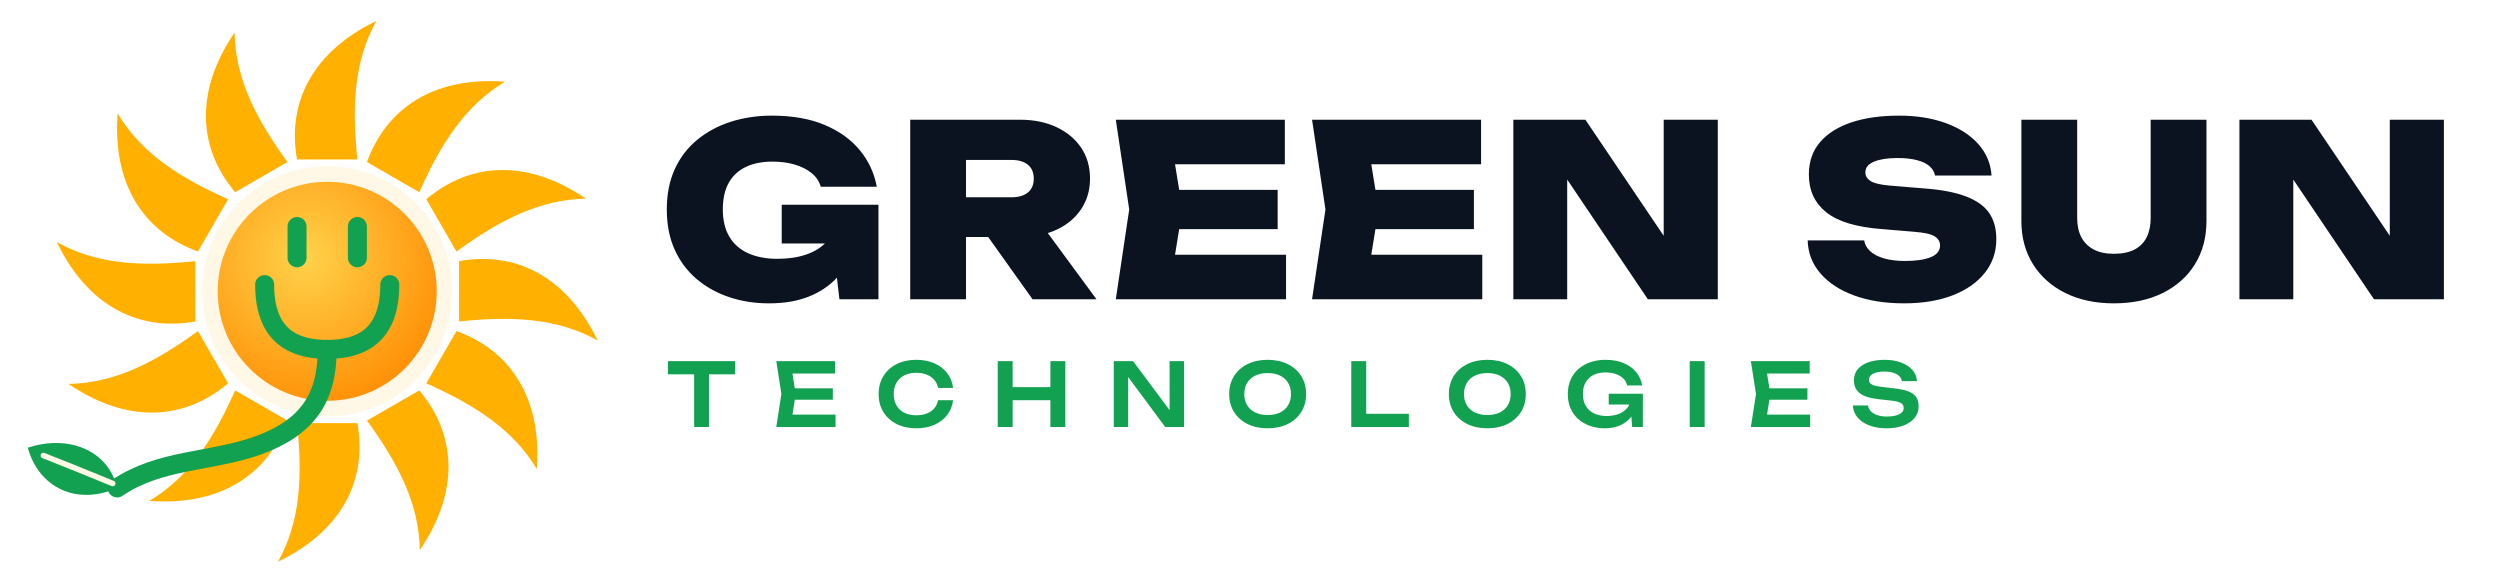
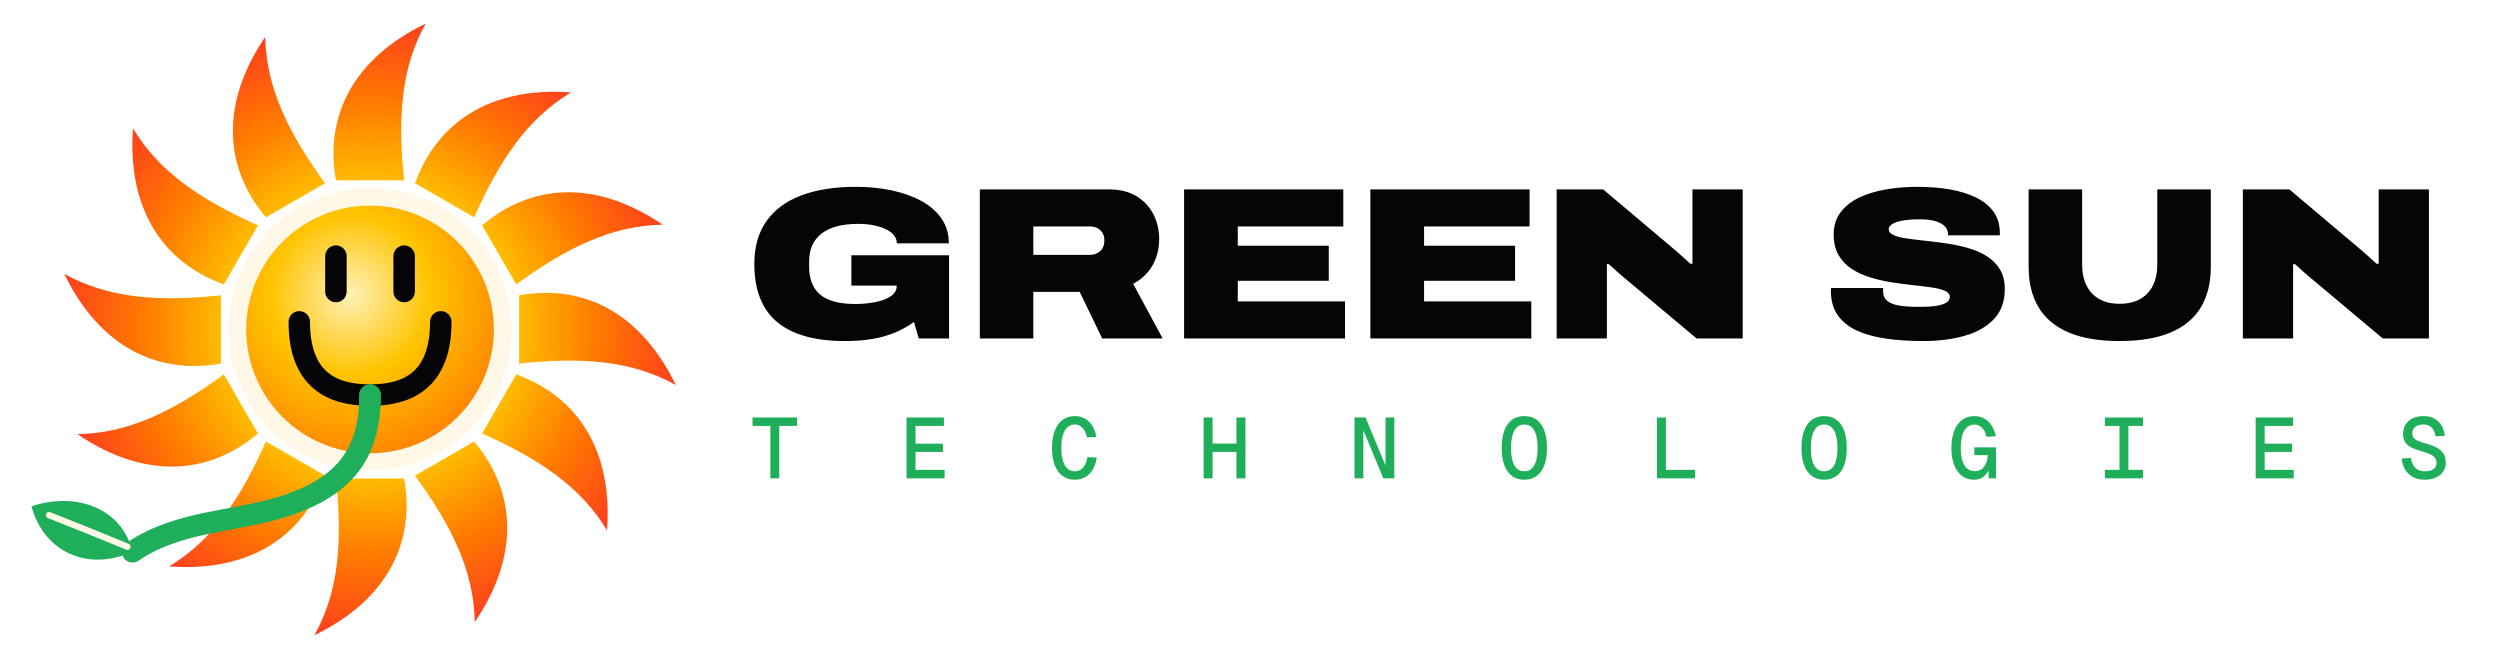
- <svg xmlns="http://www.w3.org/2000/svg" viewBox="0 0 1253 290" width="1253" height="290">
+ <svg xmlns="http://www.w3.org/2000/svg" viewBox="0 0 1108 290" width="1108" height="290">
  <defs>
-     <radialGradient id="gs-light-core" cx="40%" cy="35%" r="75%">
-       <stop offset="0" stop-color="#FFD24A" />
-       <stop offset="1" stop-color="#FF8A00" />
+     <radialGradient id="gs-light-rays" gradientUnits="userSpaceOnUse" cx="0" cy="0" r="250">
+       <stop offset=".44" stop-color="#FFC400" />
+       <stop offset=".72" stop-color="#FF7A00" />
+       <stop offset="1" stop-color="#FF3B1F" />
+     </radialGradient>
+     <radialGradient id="gs-light-core" cx="42%" cy="36%" r="72%">
+       <stop offset="0" stop-color="#FFF1B8" />
+       <stop offset=".45" stop-color="#FFC400" />
+       <stop offset="1" stop-color="#FF7A00" />
    </radialGradient>
  </defs>
  <g transform="translate(164 146) scale(0.56)">
-     <g fill="#FFB000">
+     <g fill="url(#gs-light-rays)">
      <path d="M-27,-118 C-36,-168 -14,-214 44,-242 C24,-206 22,-166 27,-118 Z" transform="rotate(0)" />
      <path d="M-27,-118 C-36,-168 -14,-214 44,-242 C24,-206 22,-166 27,-118 Z" transform="rotate(30)" />
      <path d="M-27,-118 C-36,-168 -14,-214 44,-242 C24,-206 22,-166 27,-118 Z" transform="rotate(60)" />
      <path d="M-27,-118 C-36,-168 -14,-214 44,-242 C24,-206 22,-166 27,-118 Z" transform="rotate(90)" />
      <path d="M-27,-118 C-36,-168 -14,-214 44,-242 C24,-206 22,-166 27,-118 Z" transform="rotate(120)" />
      <path d="M-27,-118 C-36,-168 -14,-214 44,-242 C24,-206 22,-166 27,-118 Z" transform="rotate(150)" />
      <path d="M-27,-118 C-36,-168 -14,-214 44,-242 C24,-206 22,-166 27,-118 Z" transform="rotate(180)" />
      <path d="M-27,-118 C-36,-168 -14,-214 44,-242 C24,-206 22,-166 27,-118 Z" transform="rotate(210)" />
      <path d="M-27,-118 C-36,-168 -14,-214 44,-242 C24,-206 22,-166 27,-118 Z" transform="rotate(240)" />
      <path d="M-27,-118 C-36,-168 -14,-214 44,-242 C24,-206 22,-166 27,-118 Z" transform="rotate(270)" />
      <path d="M-27,-118 C-36,-168 -14,-214 44,-242 C24,-206 22,-166 27,-118 Z" transform="rotate(300)" />
      <path d="M-27,-118 C-36,-168 -14,-214 44,-242 C24,-206 22,-166 27,-118 Z" transform="rotate(330)" />
    </g>
    <circle r="112" fill="#FFF8E6" />
    <circle r="98" fill="url(#gs-light-core)" />
-     <g fill="none" stroke="#12A150" stroke-width="17" stroke-linecap="round" stroke-linejoin="round">
+     <g fill="none" stroke="#050507" stroke-width="17" stroke-linecap="round" stroke-linejoin="round">
      <path d="M-27,-58 V-30 M27,-58 V-30" />
      <path d="M-56,-6 C-56,40 -30,52 0,52 C30,52 56,40 56,-6" />
+     </g>
+     <g fill="none" stroke="#1FAF5A" stroke-width="17" stroke-linecap="round" stroke-linejoin="round">
+       <path d="M0,52 V60" />
      <path d="M0,52 C0,96 -18,122 -62,138 C-104,153 -150,150 -188,176" />
    </g>
-     <path d="M-188,176 C-196,142 -232,128 -268,140 C-258,176 -224,192 -188,176 Z" fill="#12A150" />
+     <path d="M-188,176 C-196,142 -232,128 -268,140 C-258,176 -224,192 -188,176 Z" fill="#1FAF5A" />
    <path d="M-192,172 Q-226,158 -254,147" fill="none" stroke="#FFF8E6" stroke-width="5" stroke-linecap="round" />
  </g>
-   <path d="M100.68 -38.88Q100.32 -30.96 97.44 -23.58Q94.56 -16.2 89.04 -10.38Q83.52 -4.56 75.12 -1.26Q66.72 2.04 55.44 2.04Q44.88 2.04 35.64 -1.02Q26.4 -4.08 19.32 -10.02Q12.24 -15.96 8.22 -24.72Q4.2 -33.48 4.2 -45.0Q4.2 -56.52 8.22 -65.28Q12.24 -74.04 19.5 -79.98Q26.76 -85.92 36.3 -88.98Q45.84 -92.04 56.88 -92.04Q72.12 -92.04 83.1 -87.48Q94.08 -82.92 100.8 -74.88Q107.52 -66.84 109.44 -56.4H81.36Q80.28 -60.36 76.86 -63.18Q73.44 -66.0 68.4 -67.5Q63.36 -69.0 57.12 -69.0Q49.44 -69.0 43.86 -66.36Q38.28 -63.72 35.28 -58.44Q32.28 -53.16 32.28 -45.0Q32.28 -36.84 35.58 -31.32Q38.88 -25.8 45.06 -23.04Q51.24 -20.28 59.64 -20.28Q67.8 -20.28 74.1 -22.44Q80.4 -24.6 84.24 -28.8Q88.08 -33.0 88.8 -39.24ZM61.8 -27.96V-47.4H110.28V0.0H90.72L86.64 -35.04L91.8 -27.96ZM145.52 -51.12H176.96Q182.24 -51.12 185.18 -53.52Q188.12 -55.92 188.12 -60.48Q188.12 -65.04 185.18 -67.44Q182.24 -69.84 176.96 -69.84H141.56L154.16 -82.8V0.0H126.2V-90.0H181.16Q191.6 -90.0 199.52 -86.28Q207.44 -82.56 211.88 -75.96Q216.32 -69.36 216.32 -60.48Q216.32 -51.84 211.88 -45.18Q207.44 -38.52 199.52 -34.86Q191.6 -31.2 181.16 -31.2H145.52ZM157.52 -42.12H188.6L219.56 0.0H187.52ZM310.36 -54.84V-35.16H243.52V-54.84ZM262.6 -45.0 256.96 -10.2 246.04 -22.32H314.56V0.0H229.24L235.96 -45.0L229.24 -90.0H313.96V-67.68H246.04L256.96 -79.8ZM408.72 -54.84V-35.16H341.88V-54.84ZM360.96 -45.0 355.32 -10.2 344.4 -22.32H412.92V0.0H327.6L334.32 -45.0L327.6 -90.0H412.32V-67.68H344.4L355.32 -79.8ZM511.88 -19.92 503.84 -18.24V-90.0H530.96V0.0H495.92L447.56 -71.76L455.48 -73.44V0.0H428.48V-90.0H464.6ZM576.0 -29.52H604.32Q604.8 -26.4 607.38 -24.06Q609.96 -21.72 614.4 -20.46Q618.84 -19.2 624.84 -19.2Q633.12 -19.2 637.74 -21.12Q642.36 -23.04 642.36 -27.0Q642.36 -29.76 639.72 -31.5Q637.08 -33.24 629.28 -33.84L613.44 -35.16Q594.0 -36.6 585.3 -43.62Q576.6 -50.64 576.6 -62.52Q576.6 -72.24 582.24 -78.78Q587.88 -85.32 597.96 -88.68Q608.04 -92.04 621.72 -92.04Q634.92 -92.04 645.18 -88.32Q655.44 -84.6 661.5 -77.82Q667.56 -71.04 668.16 -62.04H639.84Q639.36 -64.68 637.14 -66.66Q634.92 -68.64 630.84 -69.72Q626.76 -70.8 621.12 -70.8Q613.68 -70.8 609.3 -69.0Q604.92 -67.2 604.92 -63.6Q604.92 -60.96 607.5 -59.28Q610.08 -57.6 617.04 -57.0L634.44 -55.56Q647.4 -54.6 655.38 -51.54Q663.36 -48.48 666.96 -43.26Q670.56 -38.04 670.56 -30.12Q670.56 -20.52 664.8 -13.26Q659.04 -6.0 648.66 -1.98Q638.28 2.04 624.36 2.04Q610.08 2.04 599.28 -1.92Q588.48 -5.88 582.36 -13.02Q576.24 -20.16 576.0 -29.52ZM711.08 -40.8Q711.08 -35.16 713.12 -31.2Q715.16 -27.24 719.24 -25.02Q723.32 -22.8 729.44 -22.8Q735.8 -22.8 739.88 -24.96Q743.96 -27.12 745.94 -31.14Q747.92 -35.16 747.92 -40.8V-90.0H775.88V-39.24Q775.88 -26.88 770.12 -17.58Q764.36 -8.28 753.92 -3.12Q743.48 2.04 729.44 2.04Q715.64 2.04 705.2 -3.12Q694.76 -8.28 688.94 -17.58Q683.12 -26.88 683.12 -39.24V-90.0H711.08ZM875.8 -19.92 867.76 -18.24V-90.0H894.88V0.0H859.84L811.48 -71.76L819.4 -73.44V0.0H792.4V-90.0H828.52Z" fill="#0B1220" transform="translate(330 150)" />
-   <path d="M13.904 -29.656H21.34V0.0H13.904ZM0.748 -33.0H34.452V-26.4H0.748ZM83.412 -19.36V-13.64H59.784V-19.36ZM64.8 -16.5 62.6 -2.508 59.344 -6.204H84.776V0.0H55.076L57.628 -16.5L55.076 -33.0H84.556V-26.796H59.344L62.6 -30.492ZM143.68 -13.42Q143.196 -9.24 140.754 -6.05Q138.312 -2.86 134.33 -1.1Q130.348 0.66 125.244 0.66Q119.612 0.66 115.366 -1.496Q111.12 -3.652 108.744 -7.502Q106.368 -11.352 106.368 -16.5Q106.368 -21.648 108.744 -25.498Q111.12 -29.348 115.366 -31.504Q119.612 -33.66 125.244 -33.66Q130.348 -33.66 134.33 -31.9Q138.312 -30.14 140.754 -26.972Q143.196 -23.804 143.68 -19.58H136.156Q135.716 -21.912 134.264 -23.606Q132.812 -25.3 130.524 -26.224Q128.236 -27.148 125.2 -27.148Q121.724 -27.148 119.194 -25.85Q116.664 -24.552 115.3 -22.154Q113.936 -19.756 113.936 -16.5Q113.936 -13.244 115.3 -10.846Q116.664 -8.448 119.194 -7.15Q121.724 -5.852 125.2 -5.852Q128.236 -5.852 130.524 -6.754Q132.812 -7.656 134.264 -9.35Q135.716 -11.044 136.156 -13.42ZM166.064 -33.0H173.544V0.0H166.064ZM192.464 -33.0H199.944V0.0H192.464ZM170.156 -19.976H195.764V-13.42H170.156ZM254.8 -4.928 252.204 -4.532V-33.0H259.464V0.0H250.004L228.884 -28.468L231.436 -28.864V0.0H224.22V-33.0H233.9ZM301.34 0.66Q295.576 0.66 291.242 -1.496Q286.908 -3.652 284.488 -7.502Q282.068 -11.352 282.068 -16.5Q282.068 -21.648 284.488 -25.498Q286.908 -29.348 291.242 -31.504Q295.576 -33.66 301.34 -33.66Q307.104 -33.66 311.438 -31.504Q315.772 -29.348 318.192 -25.498Q320.612 -21.648 320.612 -16.5Q320.612 -11.352 318.192 -7.502Q315.772 -3.652 311.438 -1.496Q307.104 0.66 301.34 0.66ZM301.34 -5.984Q304.948 -5.984 307.566 -7.26Q310.184 -8.536 311.614 -10.912Q313.044 -13.288 313.044 -16.5Q313.044 -19.712 311.614 -22.088Q310.184 -24.464 307.566 -25.74Q304.948 -27.016 301.34 -27.016Q297.776 -27.016 295.136 -25.74Q292.496 -24.464 291.066 -22.088Q289.636 -19.712 289.636 -16.5Q289.636 -13.288 291.066 -10.912Q292.496 -8.536 295.136 -7.26Q297.776 -5.984 301.34 -5.984ZM350.74 -33.0V-3.3L347.352 -6.6H372.124V0.0H343.26V-33.0ZM411.448 0.66Q405.684 0.66 401.35 -1.496Q397.016 -3.652 394.596 -7.502Q392.176 -11.352 392.176 -16.5Q392.176 -21.648 394.596 -25.498Q397.016 -29.348 401.35 -31.504Q405.684 -33.66 411.448 -33.66Q417.212 -33.66 421.546 -31.504Q425.88 -29.348 428.3 -25.498Q430.72 -21.648 430.72 -16.5Q430.72 -11.352 428.3 -7.502Q425.88 -3.652 421.546 -1.496Q417.212 0.66 411.448 0.66ZM411.448 -5.984Q415.056 -5.984 417.674 -7.26Q420.292 -8.536 421.722 -10.912Q423.152 -13.288 423.152 -16.5Q423.152 -19.712 421.722 -22.088Q420.292 -24.464 417.674 -25.74Q415.056 -27.016 411.448 -27.016Q407.884 -27.016 405.244 -25.74Q402.604 -24.464 401.174 -22.088Q399.744 -19.712 399.744 -16.5Q399.744 -13.288 401.174 -10.912Q402.604 -8.536 405.244 -7.26Q407.884 -5.984 411.448 -5.984ZM486.764 -14.3Q486.72 -11.308 485.598 -8.602Q484.476 -5.896 482.408 -3.806Q480.34 -1.716 477.304 -0.528Q474.268 0.66 470.264 0.66Q466.392 0.66 463.026 -0.506Q459.66 -1.672 457.13 -3.872Q454.6 -6.072 453.192 -9.262Q451.784 -12.452 451.784 -16.5Q451.784 -20.548 453.214 -23.738Q454.644 -26.928 457.196 -29.128Q459.748 -31.328 463.18 -32.494Q466.612 -33.66 470.66 -33.66Q475.94 -33.66 479.812 -32.01Q483.684 -30.36 486.082 -27.456Q488.48 -24.552 489.052 -20.812H481.528Q481.088 -22.836 479.614 -24.288Q478.14 -25.74 475.874 -26.532Q473.608 -27.324 470.66 -27.324Q467.184 -27.324 464.654 -26.07Q462.124 -24.816 460.738 -22.396Q459.352 -19.976 459.352 -16.5Q459.352 -13.024 460.804 -10.56Q462.256 -8.096 464.94 -6.798Q467.624 -5.5 471.276 -5.5Q474.84 -5.5 477.524 -6.622Q480.208 -7.744 481.77 -9.79Q483.332 -11.836 483.552 -14.652ZM472.288 -11.264V-16.676H489.404V0.0H484.036L483.024 -13.376L484.564 -11.264ZM512.888 -33.0H520.368V0.0H512.888ZM571.88 -19.36V-13.64H548.252V-19.36ZM553.268 -16.5 551.068 -2.508 547.812 -6.204H573.244V0.0H543.544L546.096 -16.5L543.544 -33.0H573.024V-26.796H547.812L551.068 -30.492ZM594.66 -10.78H602.228Q602.492 -9.108 603.702 -7.854Q604.912 -6.6 606.958 -5.918Q609.004 -5.236 611.688 -5.236Q615.604 -5.236 617.87 -6.358Q620.136 -7.48 620.136 -9.504Q620.136 -11.088 618.838 -11.946Q617.54 -12.804 614.02 -13.2L607.376 -13.948Q600.952 -14.652 598.07 -16.962Q595.188 -19.272 595.188 -23.408Q595.188 -26.664 597.102 -28.952Q599.016 -31.24 602.492 -32.45Q605.968 -33.66 610.676 -33.66Q615.252 -33.66 618.816 -32.318Q622.38 -30.976 624.492 -28.578Q626.604 -26.18 626.78 -22.968H619.212Q618.992 -24.42 617.914 -25.498Q616.836 -26.576 614.944 -27.17Q613.052 -27.764 610.5 -27.764Q606.936 -27.764 604.824 -26.708Q602.712 -25.652 602.712 -23.716Q602.712 -22.22 603.966 -21.406Q605.22 -20.592 608.388 -20.196L615.296 -19.36Q619.872 -18.876 622.578 -17.798Q625.284 -16.72 626.45 -14.916Q627.616 -13.112 627.616 -10.34Q627.616 -7.04 625.614 -4.554Q623.612 -2.068 620.004 -0.704Q616.396 0.66 611.556 0.66Q606.628 0.66 602.888 -0.77Q599.148 -2.2 596.992 -4.774Q594.836 -7.348 594.66 -10.78Z" fill="#12A150" transform="translate(334 214)" />
+   <path d="M44.544 1.152Q24.48 1.152 14.4 -7.296Q4.32 -15.744 4.32 -33.024Q4.32 -44.352 9.648 -51.936Q14.976 -59.52 25.056 -63.36Q35.136 -67.2 49.344 -67.2Q57.792 -67.2 65.232 -65.616Q72.672 -64.032 78.384 -60.912Q84.096 -57.792 87.312 -53.088Q90.528 -48.384 90.528 -42.144H67.488Q67.488 -44.16 66.144 -45.792Q64.8 -47.424 62.4 -48.528Q60.0 -49.632 56.928 -50.208Q53.856 -50.784 50.4 -50.784Q44.928 -50.784 40.848 -49.68Q36.768 -48.576 34.032 -46.416Q31.296 -44.256 29.952 -41.184Q28.608 -38.112 28.608 -34.176V-31.872Q28.608 -26.208 30.864 -22.512Q33.12 -18.816 37.632 -17.04Q42.144 -15.264 48.96 -15.264Q53.856 -15.264 58.08 -16.128Q62.304 -16.992 64.848 -18.768Q67.392 -20.544 67.392 -23.04V-23.424H47.328V-36.864H90.624V0.0H77.184L75.072 -7.296Q71.232 -4.512 66.624 -2.592Q62.016 -0.672 56.544 0.24Q51.072 1.152 44.544 1.152ZM104.256 0.0V-66.048H161.472Q168.864 -66.048 173.808 -62.976Q178.752 -59.904 181.248 -54.912Q183.744 -49.92 183.744 -44.16Q183.744 -37.536 180.816 -32.4Q177.888 -27.264 172.224 -24.192L185.28 0.0H158.496L148.512 -20.64H127.968V0.0ZM127.968 -37.056H153.12Q155.808 -37.056 157.632 -38.736Q159.456 -40.416 159.456 -43.392Q159.456 -45.408 158.592 -46.8Q157.728 -48.192 156.336 -48.912Q154.944 -49.632 153.12 -49.632H127.968ZM194.784 0.0V-66.048H265.344V-49.632H218.592V-41.088H258.912V-25.536H218.592V-16.416H266.112V0.0ZM277.344 0.0V-66.048H347.904V-49.632H301.152V-41.088H341.472V-25.536H301.152V-16.416H348.672V0.0ZM359.904 0.0V-66.048H380.544L413.184 -38.496Q413.76 -38.016 414.816 -37.056Q415.872 -36.096 417.024 -35.04Q418.176 -33.984 419.136 -33.12H420.096Q420.096 -34.464 420.096 -36.72Q420.096 -38.976 420.096 -41.088V-66.048H442.368V0.0H421.92L390.912 -26.016Q388.896 -27.648 386.64 -29.664Q384.384 -31.68 383.04 -32.928H382.176Q382.176 -31.584 382.176 -29.136Q382.176 -26.688 382.176 -24.192V0.0ZM522.24 1.152Q513.696 1.152 506.304 0.144Q498.912 -0.864 493.344 -3.312Q487.776 -5.76 484.608 -10.128Q481.44 -14.496 481.44 -21.12Q481.44 -21.312 481.44 -21.648Q481.44 -21.984 481.536 -22.368H504.672Q504.576 -21.984 504.576 -21.648Q504.576 -21.312 504.576 -21.024Q504.576 -18.144 506.496 -16.608Q508.416 -15.072 511.872 -14.544Q515.328 -14.016 519.84 -14.016Q521.664 -14.016 523.632 -14.064Q525.6 -14.112 527.472 -14.352Q529.344 -14.592 530.832 -15.072Q532.32 -15.552 533.232 -16.368Q534.144 -17.184 534.144 -18.432Q534.144 -20.16 531.984 -21.12Q529.824 -22.08 526.128 -22.608Q522.432 -23.136 517.872 -23.616Q513.312 -24.096 508.416 -24.864Q503.52 -25.632 498.96 -27.024Q494.4 -28.416 490.704 -30.816Q487.008 -33.216 484.848 -36.96Q482.688 -40.704 482.688 -46.08Q482.688 -51.84 485.712 -55.872Q488.736 -59.904 493.92 -62.4Q499.104 -64.896 505.824 -66.048Q512.544 -67.2 519.84 -67.2Q527.328 -67.2 533.904 -66.096Q540.48 -64.992 545.52 -62.592Q550.56 -60.192 553.44 -56.304Q556.32 -52.416 556.32 -46.848V-45.696H533.376V-46.08Q533.376 -48.0 532.128 -49.488Q530.88 -50.976 528.096 -51.888Q525.312 -52.8 520.8 -52.8Q516.192 -52.8 513.12 -52.224Q510.048 -51.648 508.56 -50.64Q507.072 -49.632 507.072 -48.48Q507.072 -46.752 509.232 -45.792Q511.392 -44.832 515.088 -44.304Q518.784 -43.776 523.344 -43.296Q527.904 -42.816 532.8 -42.096Q537.696 -41.376 542.256 -40.08Q546.816 -38.784 550.512 -36.48Q554.208 -34.176 556.368 -30.624Q558.528 -27.072 558.528 -21.888Q558.528 -13.728 553.776 -8.64Q549.024 -3.552 540.816 -1.2Q532.608 1.152 522.24 1.152ZM609.408 1.152Q595.776 1.152 586.848 -2.64Q577.92 -6.432 573.504 -13.776Q569.088 -21.12 569.088 -31.776V-66.048H592.8V-32.832Q592.8 -24.576 597.168 -19.968Q601.536 -15.36 609.408 -15.36Q617.376 -15.36 621.744 -19.968Q626.112 -24.576 626.112 -32.832V-66.048H649.824V-31.776Q649.824 -21.12 645.408 -13.776Q640.992 -6.432 632.016 -2.64Q623.04 1.152 609.408 1.152ZM664.032 0.0V-66.048H684.672L717.312 -38.496Q717.888 -38.016 718.944 -37.056Q720 -36.096 721.152 -35.04Q722.304 -33.984 723.264 -33.12H724.224Q724.224 -34.464 724.224 -36.72Q724.224 -38.976 724.224 -41.088V-66.048H746.496V0.0H726.048L695.04 -26.016Q693.024 -27.648 690.768 -29.664Q688.512 -31.68 687.168 -32.928H686.304Q686.304 -31.584 686.304 -29.136Q686.304 -26.688 686.304 -24.192V0.0Z" fill="#050507" transform="translate(330 150)" />
+   <path d="M9.424 0.0V-23.218H1.52V-26.98H21.28V-23.218H13.376V0.0ZM69.78 0.0V-26.98H86.348V-23.218H73.77V-15.352H85.892V-11.704H73.77V-3.762H86.652V0.0ZM144.387 0.608Q141.119 0.608 138.858 -1.102Q136.597 -2.812 135.419 -5.966Q134.241 -9.12 134.241 -13.452Q134.241 -17.822 135.419 -20.976Q136.597 -24.13 138.858 -25.859Q141.119 -27.588 144.387 -27.588Q148.073 -27.588 150.6 -25.156Q153.127 -22.724 153.925 -18.354L149.745 -18.126Q149.175 -20.938 147.75 -22.401Q146.325 -23.864 144.387 -23.864Q142.411 -23.864 141.081 -22.648Q139.751 -21.432 139.067 -19.114Q138.383 -16.796 138.383 -13.452Q138.383 -10.146 139.067 -7.847Q139.751 -5.548 141.081 -4.332Q142.411 -3.116 144.387 -3.116Q146.477 -3.116 147.959 -4.712Q149.441 -6.308 149.935 -9.386L154.077 -9.196Q153.393 -4.56 150.847 -1.976Q148.301 0.608 144.387 0.608ZM201.437 0.0V-26.98H205.427V-13.984L203.641 -15.428H217.777L215.991 -13.984V-26.98H219.981V0.0H215.991V-13.148L217.777 -11.704H203.641L205.427 -13.148V0.0ZM268.329 0.0V-26.98H273.193L282.731 -4.066L282.047 -3.914V-26.98H285.961V0.0H281.097L271.559 -22.914L272.243 -23.104V0.0ZM343.582 0.608Q340.352 0.608 338.129 -1.026Q335.906 -2.66 334.728 -5.814Q333.55 -8.968 333.55 -13.452Q333.55 -18.012 334.728 -21.166Q335.906 -24.32 338.129 -25.954Q340.352 -27.588 343.582 -27.588Q346.812 -27.588 349.054 -25.954Q351.296 -24.32 352.455 -21.166Q353.614 -18.012 353.614 -13.452Q353.614 -8.968 352.455 -5.814Q351.296 -2.66 349.054 -1.026Q346.812 0.608 343.582 0.608ZM343.582 -3.116Q345.482 -3.116 346.793 -4.256Q348.104 -5.396 348.788 -7.714Q349.472 -10.032 349.472 -13.452Q349.472 -16.872 348.788 -19.209Q348.104 -21.546 346.793 -22.705Q345.482 -23.864 343.582 -23.864Q341.682 -23.864 340.371 -22.705Q339.06 -21.546 338.376 -19.209Q337.692 -16.872 337.692 -13.452Q337.692 -10.032 338.376 -7.714Q339.06 -5.396 340.371 -4.256Q341.682 -3.116 343.582 -3.116ZM402.342 0.0V-26.98H406.332V-1.52L403.9 -3.762H419.214V0.0ZM476.455 0.608Q473.225 0.608 471.002 -1.026Q468.779 -2.66 467.601 -5.814Q466.423 -8.968 466.423 -13.452Q466.423 -18.012 467.601 -21.166Q468.779 -24.32 471.002 -25.954Q473.225 -27.588 476.455 -27.588Q479.685 -27.588 481.927 -25.954Q484.169 -24.32 485.328 -21.166Q486.487 -18.012 486.487 -13.452Q486.487 -8.968 485.328 -5.814Q484.169 -2.66 481.927 -1.026Q479.685 0.608 476.455 0.608ZM476.455 -3.116Q478.355 -3.116 479.666 -4.256Q480.977 -5.396 481.661 -7.714Q482.345 -10.032 482.345 -13.452Q482.345 -16.872 481.661 -19.209Q480.977 -21.546 479.666 -22.705Q478.355 -23.864 476.455 -23.864Q474.555 -23.864 473.244 -22.705Q471.933 -21.546 471.249 -19.209Q470.565 -16.872 470.565 -13.452Q470.565 -10.032 471.249 -7.714Q471.933 -5.396 473.244 -4.256Q474.555 -3.116 476.455 -3.116ZM542.853 0.608Q539.927 0.608 537.685 -0.988Q535.443 -2.584 534.151 -5.719Q532.859 -8.854 532.859 -13.452Q532.859 -17.822 534.075 -20.976Q535.291 -24.13 537.552 -25.859Q539.813 -27.588 542.967 -27.588Q545.513 -27.588 547.451 -26.486Q549.389 -25.384 550.7 -23.37Q552.011 -21.356 552.581 -18.658L548.439 -18.392Q547.869 -20.862 546.52 -22.344Q545.171 -23.826 543.005 -23.826Q541.105 -23.826 539.756 -22.629Q538.407 -21.432 537.704 -19.114Q537.001 -16.796 537.001 -13.452Q537.001 -10.146 537.723 -7.847Q538.445 -5.548 539.832 -4.351Q541.219 -3.154 543.195 -3.154Q544.943 -3.154 546.197 -4.047Q547.451 -4.94 548.154 -6.555Q548.857 -8.17 548.933 -10.298H543.005V-13.756H552.619V0.0H549.389L549.199 -6.194L550.225 -6.232Q549.807 -4.294 548.876 -2.736Q547.945 -1.178 546.463 -0.285Q544.981 0.608 542.853 0.608ZM600.891 0.0V-3.762H607.351V-23.218H600.891V-26.98H617.763V-23.218H611.303V-3.762H617.763V0.0ZM667.708 0.0V-26.98H684.276V-23.218H671.698V-15.352H683.82V-11.704H671.698V-3.762H684.58V0.0ZM742.542 0.608Q739.616 0.608 737.431 -0.57Q735.246 -1.748 733.954 -3.857Q732.662 -5.966 732.434 -8.778L736.538 -9.044Q736.804 -7.106 737.602 -5.776Q738.4 -4.446 739.692 -3.781Q740.984 -3.116 742.694 -3.116Q744.366 -3.116 745.506 -3.553Q746.646 -3.99 747.254 -4.826Q747.862 -5.662 747.862 -6.878Q747.862 -8.094 747.292 -8.968Q746.722 -9.842 745.24 -10.583Q743.758 -11.324 740.908 -12.122Q738.134 -12.882 736.386 -13.851Q734.638 -14.82 733.84 -16.245Q733.042 -17.67 733.042 -19.76Q733.042 -22.078 734.125 -23.845Q735.208 -25.612 737.241 -26.6Q739.274 -27.588 742.124 -27.588Q744.936 -27.588 746.931 -26.486Q748.926 -25.384 750.085 -23.427Q751.244 -21.47 751.51 -18.848L747.406 -18.62Q747.216 -20.178 746.551 -21.356Q745.886 -22.534 744.746 -23.199Q743.606 -23.864 742.01 -23.864Q739.768 -23.864 738.457 -22.8Q737.146 -21.736 737.146 -19.95Q737.146 -18.81 737.678 -18.031Q738.21 -17.252 739.54 -16.663Q740.87 -16.074 743.264 -15.39Q746.494 -14.516 748.394 -13.357Q750.294 -12.198 751.13 -10.64Q751.966 -9.082 751.966 -6.878Q751.966 -4.674 750.788 -2.964Q749.61 -1.254 747.501 -0.323Q745.392 0.608 742.542 0.608Z" fill="#1FAF5A" transform="translate(332 212)" />
</svg>
